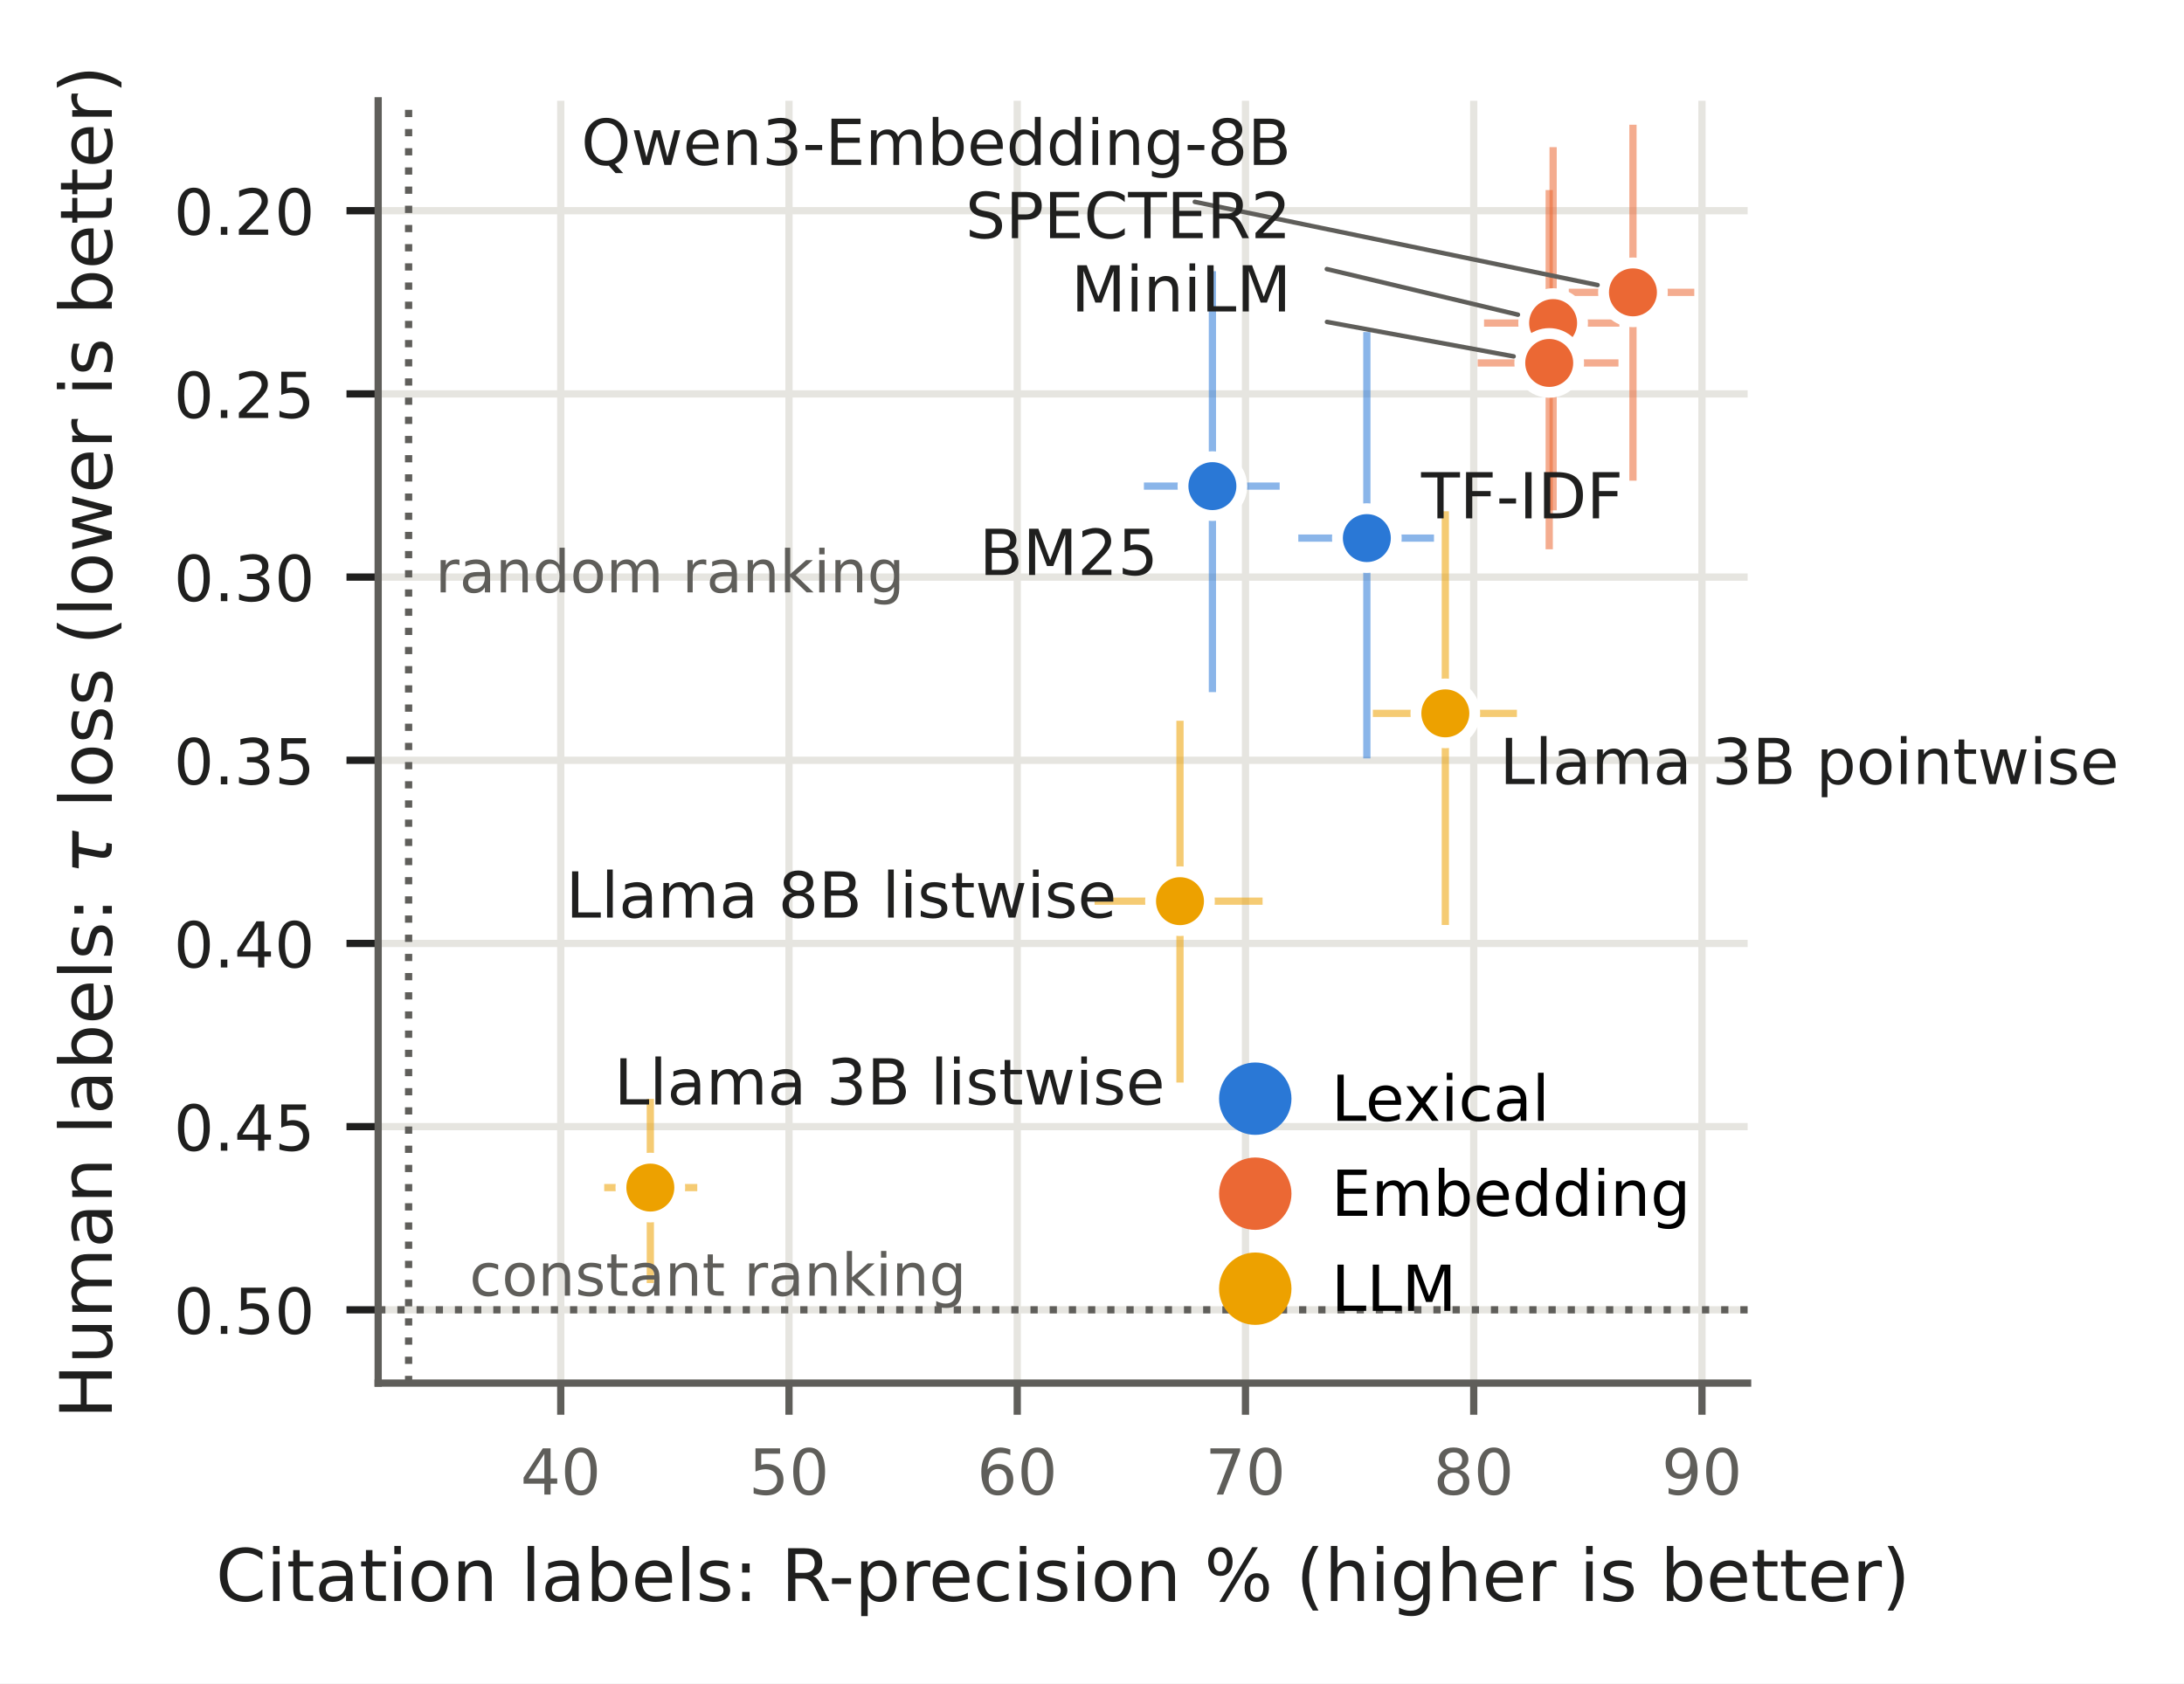
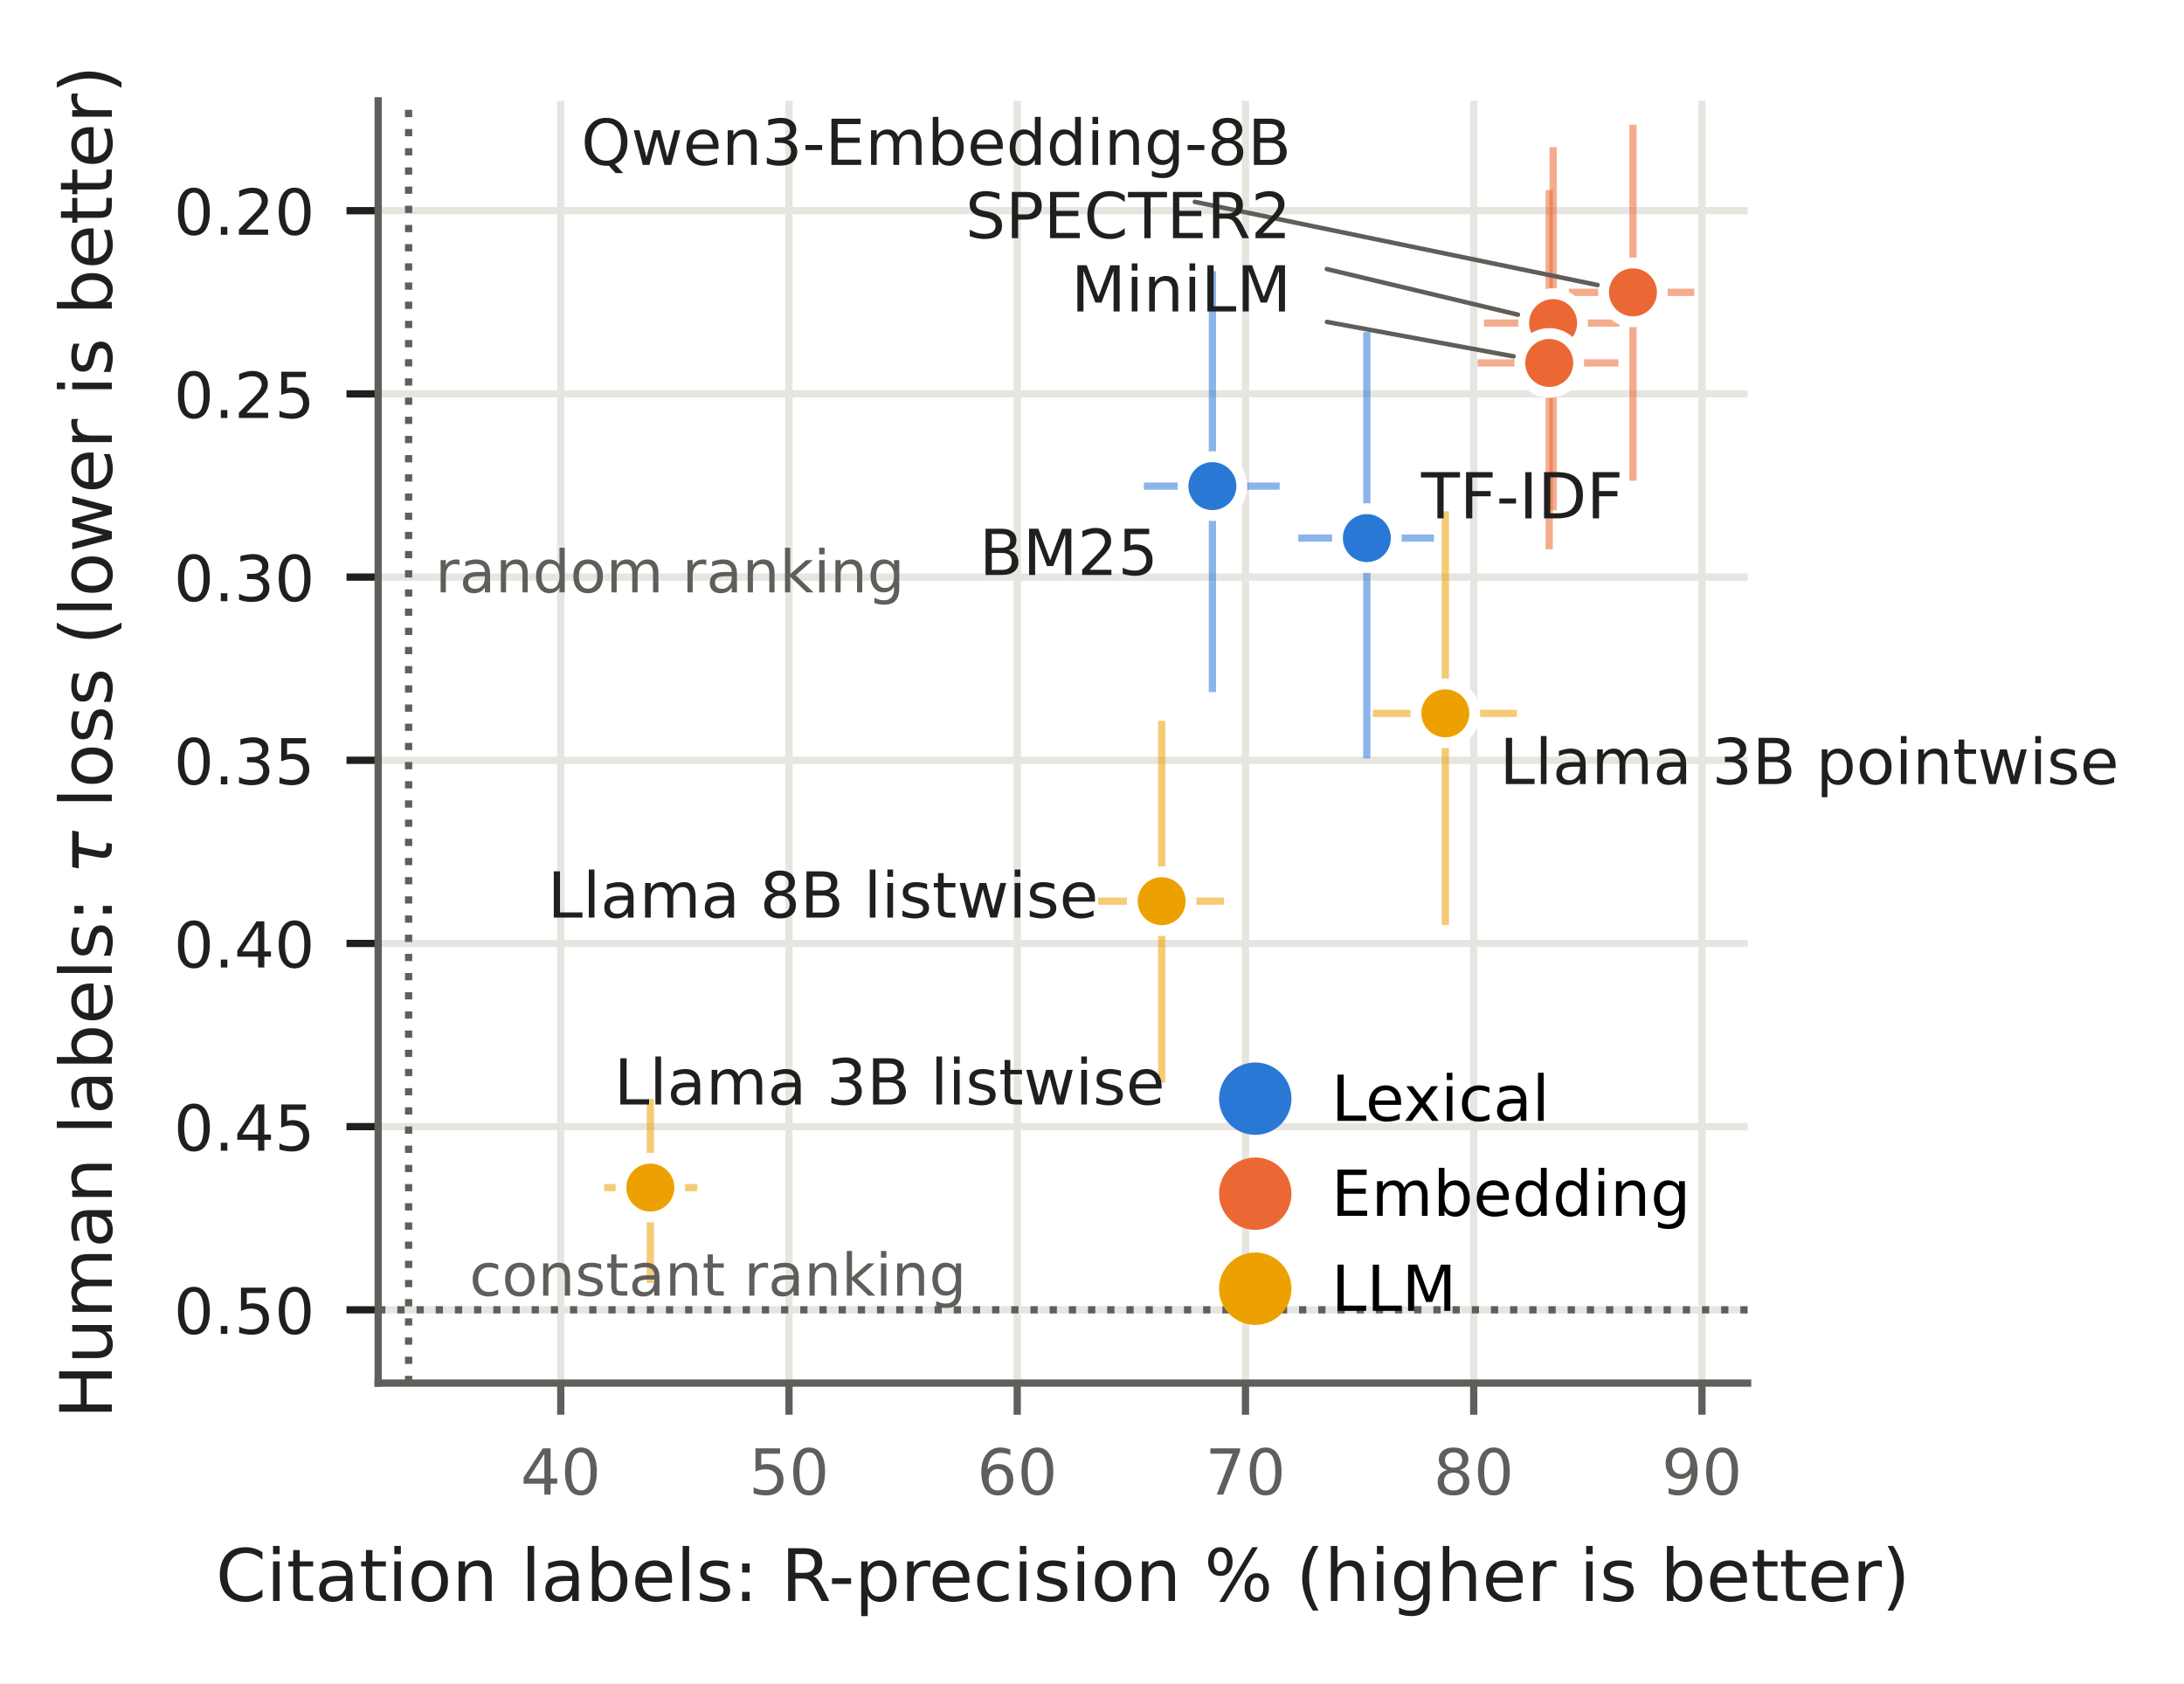
<svg xmlns="http://www.w3.org/2000/svg" xmlns:xlink="http://www.w3.org/1999/xlink" width="241.333pt" height="186.06pt" viewBox="0 0 241.333 186.06" version="1.1">
  <defs>
    <style type="text/css">*{stroke-linejoin: round; stroke-linecap: butt}</style>
  </defs>
  <g id="figure_1">
    <g id="patch_1">
      <path d="M 0 186.06  L 241.333 186.06  L 241.333 0  L 0 0  z " style="fill: #ffffff" />
    </g>
    <g id="axes_1">
      <g id="patch_2">
        <path d="M 41.788 152.859  L 193.112 152.859  L 193.112 11.141  L 41.788 11.141  z " style="fill: #ffffff" />
      </g>
      <g id="matplotlib.axis_1">
        <g id="xtick_1">
          <g id="line2d_1">
-             <path d="M 61.964 152.859  L 61.964 11.141  " clip-path="url(#pbf95b6dd4d)" style="fill: none; stroke: #e6e5e0; stroke-width: 0.8; stroke-linecap: square" />
+             <path d="M 61.964 152.859  L 61.964 11.141  " clip-path="url(#p726492eef4)" style="fill: none; stroke: #e6e5e0; stroke-width: 0.8; stroke-linecap: square" />
          </g>
          <g id="line2d_2">
            <defs>
-               <path id="mba8a528d26" d="M 0 0  L 0 3.5  " style="stroke: #5f5e5a; stroke-width: 0.8" />
+               <path id="mb7e6fb4804" d="M 0 0  L 0 3.5  " style="stroke: #5f5e5a; stroke-width: 0.8" />
            </defs>
            <g>
-               <use xlink:href="#mba8a528d26" x="61.964" y="152.859" style="fill: #5f5e5a; stroke: #5f5e5a; stroke-width: 0.8" />
+               <use xlink:href="#mb7e6fb4804" x="61.964" y="152.859" style="fill: #5f5e5a; stroke: #5f5e5a; stroke-width: 0.8" />
            </g>
          </g>
          <g id="text_1">
            <text style="font-size: 7px; font-family: 'DejaVu Sans', 'Bitstream Vera Sans', 'Computer Modern Sans Serif', 'Lucida Grande', 'Verdana', 'Geneva', 'Lucid', 'Arial', 'Helvetica', 'Avant Garde', sans-serif; text-anchor: middle; fill: #5f5e5a" x="61.964" y="165.177" transform="rotate(-0 61.96442 165.1774)">40</text>
          </g>
        </g>
        <g id="xtick_2">
          <g id="line2d_3">
-             <path d="M 87.185 152.859  L 87.185 11.141  " clip-path="url(#pbf95b6dd4d)" style="fill: none; stroke: #e6e5e0; stroke-width: 0.8; stroke-linecap: square" />
+             <path d="M 87.185 152.859  L 87.185 11.141  " clip-path="url(#p726492eef4)" style="fill: none; stroke: #e6e5e0; stroke-width: 0.8; stroke-linecap: square" />
          </g>
          <g id="line2d_4">
            <g>
-               <use xlink:href="#mba8a528d26" x="87.185" y="152.859" style="fill: #5f5e5a; stroke: #5f5e5a; stroke-width: 0.8" />
+               <use xlink:href="#mb7e6fb4804" x="87.185" y="152.859" style="fill: #5f5e5a; stroke: #5f5e5a; stroke-width: 0.8" />
            </g>
          </g>
          <g id="text_2">
            <text style="font-size: 7px; font-family: 'DejaVu Sans', 'Bitstream Vera Sans', 'Computer Modern Sans Serif', 'Lucida Grande', 'Verdana', 'Geneva', 'Lucid', 'Arial', 'Helvetica', 'Avant Garde', sans-serif; text-anchor: middle; fill: #5f5e5a" x="87.185" y="165.177" transform="rotate(-0 87.18519 165.1774)">50</text>
          </g>
        </g>
        <g id="xtick_3">
          <g id="line2d_5">
-             <path d="M 112.406 152.859  L 112.406 11.141  " clip-path="url(#pbf95b6dd4d)" style="fill: none; stroke: #e6e5e0; stroke-width: 0.8; stroke-linecap: square" />
+             <path d="M 112.406 152.859  L 112.406 11.141  " clip-path="url(#p726492eef4)" style="fill: none; stroke: #e6e5e0; stroke-width: 0.8; stroke-linecap: square" />
          </g>
          <g id="line2d_6">
            <g>
-               <use xlink:href="#mba8a528d26" x="112.406" y="152.859" style="fill: #5f5e5a; stroke: #5f5e5a; stroke-width: 0.8" />
+               <use xlink:href="#mb7e6fb4804" x="112.406" y="152.859" style="fill: #5f5e5a; stroke: #5f5e5a; stroke-width: 0.8" />
            </g>
          </g>
          <g id="text_3">
            <text style="font-size: 7px; font-family: 'DejaVu Sans', 'Bitstream Vera Sans', 'Computer Modern Sans Serif', 'Lucida Grande', 'Verdana', 'Geneva', 'Lucid', 'Arial', 'Helvetica', 'Avant Garde', sans-serif; text-anchor: middle; fill: #5f5e5a" x="112.406" y="165.177" transform="rotate(-0 112.4059 165.1774)">60</text>
          </g>
        </g>
        <g id="xtick_4">
          <g id="line2d_7">
-             <path d="M 137.627 152.859  L 137.627 11.141  " clip-path="url(#pbf95b6dd4d)" style="fill: none; stroke: #e6e5e0; stroke-width: 0.8; stroke-linecap: square" />
+             <path d="M 137.627 152.859  L 137.627 11.141  " clip-path="url(#p726492eef4)" style="fill: none; stroke: #e6e5e0; stroke-width: 0.8; stroke-linecap: square" />
          </g>
          <g id="line2d_8">
            <g>
-               <use xlink:href="#mba8a528d26" x="137.627" y="152.859" style="fill: #5f5e5a; stroke: #5f5e5a; stroke-width: 0.8" />
+               <use xlink:href="#mb7e6fb4804" x="137.627" y="152.859" style="fill: #5f5e5a; stroke: #5f5e5a; stroke-width: 0.8" />
            </g>
          </g>
          <g id="text_4">
            <text style="font-size: 7px; font-family: 'DejaVu Sans', 'Bitstream Vera Sans', 'Computer Modern Sans Serif', 'Lucida Grande', 'Verdana', 'Geneva', 'Lucid', 'Arial', 'Helvetica', 'Avant Garde', sans-serif; text-anchor: middle; fill: #5f5e5a" x="137.627" y="165.177" transform="rotate(-0 137.6267 165.1774)">70</text>
          </g>
        </g>
        <g id="xtick_5">
          <g id="line2d_9">
-             <path d="M 162.847 152.859  L 162.847 11.141  " clip-path="url(#pbf95b6dd4d)" style="fill: none; stroke: #e6e5e0; stroke-width: 0.8; stroke-linecap: square" />
+             <path d="M 162.847 152.859  L 162.847 11.141  " clip-path="url(#p726492eef4)" style="fill: none; stroke: #e6e5e0; stroke-width: 0.8; stroke-linecap: square" />
          </g>
          <g id="line2d_10">
            <g>
-               <use xlink:href="#mba8a528d26" x="162.847" y="152.859" style="fill: #5f5e5a; stroke: #5f5e5a; stroke-width: 0.8" />
+               <use xlink:href="#mb7e6fb4804" x="162.847" y="152.859" style="fill: #5f5e5a; stroke: #5f5e5a; stroke-width: 0.8" />
            </g>
          </g>
          <g id="text_5">
            <text style="font-size: 7px; font-family: 'DejaVu Sans', 'Bitstream Vera Sans', 'Computer Modern Sans Serif', 'Lucida Grande', 'Verdana', 'Geneva', 'Lucid', 'Arial', 'Helvetica', 'Avant Garde', sans-serif; text-anchor: middle; fill: #5f5e5a" x="162.847" y="165.177" transform="rotate(-0 162.8475 165.1774)">80</text>
          </g>
        </g>
        <g id="xtick_6">
          <g id="line2d_11">
-             <path d="M 188.068 152.859  L 188.068 11.141  " clip-path="url(#pbf95b6dd4d)" style="fill: none; stroke: #e6e5e0; stroke-width: 0.8; stroke-linecap: square" />
+             <path d="M 188.068 152.859  L 188.068 11.141  " clip-path="url(#p726492eef4)" style="fill: none; stroke: #e6e5e0; stroke-width: 0.8; stroke-linecap: square" />
          </g>
          <g id="line2d_12">
            <g>
-               <use xlink:href="#mba8a528d26" x="188.068" y="152.859" style="fill: #5f5e5a; stroke: #5f5e5a; stroke-width: 0.8" />
+               <use xlink:href="#mb7e6fb4804" x="188.068" y="152.859" style="fill: #5f5e5a; stroke: #5f5e5a; stroke-width: 0.8" />
            </g>
          </g>
          <g id="text_6">
            <text style="font-size: 7px; font-family: 'DejaVu Sans', 'Bitstream Vera Sans', 'Computer Modern Sans Serif', 'Lucida Grande', 'Verdana', 'Geneva', 'Lucid', 'Arial', 'Helvetica', 'Avant Garde', sans-serif; text-anchor: middle; fill: #5f5e5a" x="188.068" y="165.177" transform="rotate(-0 188.0682 165.1774)">90</text>
          </g>
        </g>
        <g id="text_7">
          <text style="font-size: 8px; font-family: 'DejaVu Sans', 'Bitstream Vera Sans', 'Computer Modern Sans Serif', 'Lucida Grande', 'Verdana', 'Geneva', 'Lucid', 'Arial', 'Helvetica', 'Avant Garde', sans-serif; text-anchor: middle; fill: #1f1f1e" x="117.45" y="176.938" transform="rotate(-0 117.4501 176.9378)">Citation labels: R-precision % (higher is better)</text>
        </g>
      </g>
      <g id="matplotlib.axis_2">
        <g id="ytick_1">
          <g id="line2d_13">
-             <path d="M 41.788 23.288  L 193.112 23.288  " clip-path="url(#pbf95b6dd4d)" style="fill: none; stroke: #e6e5e0; stroke-width: 0.8; stroke-linecap: square" />
+             <path d="M 41.788 23.288  L 193.112 23.288  " clip-path="url(#p726492eef4)" style="fill: none; stroke: #e6e5e0; stroke-width: 0.8; stroke-linecap: square" />
          </g>
          <g id="line2d_14">
            <defs>
-               <path id="mffce52aa50" d="M 0 0  L -3.5 0  " style="stroke: #1f1f1e; stroke-width: 0.8" />
+               <path id="md995b4b63f" d="M 0 0  L -3.5 0  " style="stroke: #1f1f1e; stroke-width: 0.8" />
            </defs>
            <g>
-               <use xlink:href="#mffce52aa50" x="41.788" y="23.288" style="fill: #1f1f1e; stroke: #1f1f1e; stroke-width: 0.8" />
+               <use xlink:href="#md995b4b63f" x="41.788" y="23.288" style="fill: #1f1f1e; stroke: #1f1f1e; stroke-width: 0.8" />
            </g>
          </g>
          <g id="text_8">
            <text style="font-size: 7px; font-family: 'DejaVu Sans', 'Bitstream Vera Sans', 'Computer Modern Sans Serif', 'Lucida Grande', 'Verdana', 'Geneva', 'Lucid', 'Arial', 'Helvetica', 'Avant Garde', sans-serif; text-anchor: end; fill: #1f1f1e" x="34.788" y="25.947" transform="rotate(-0 34.78781 25.94739)">0.20</text>
          </g>
        </g>
        <g id="ytick_2">
          <g id="line2d_15">
-             <path d="M 41.788 43.534  L 193.112 43.534  " clip-path="url(#pbf95b6dd4d)" style="fill: none; stroke: #e6e5e0; stroke-width: 0.8; stroke-linecap: square" />
+             <path d="M 41.788 43.534  L 193.112 43.534  " clip-path="url(#p726492eef4)" style="fill: none; stroke: #e6e5e0; stroke-width: 0.8; stroke-linecap: square" />
          </g>
          <g id="line2d_16">
            <g>
-               <use xlink:href="#mffce52aa50" x="41.788" y="43.534" style="fill: #1f1f1e; stroke: #1f1f1e; stroke-width: 0.8" />
+               <use xlink:href="#md995b4b63f" x="41.788" y="43.534" style="fill: #1f1f1e; stroke: #1f1f1e; stroke-width: 0.8" />
            </g>
          </g>
          <g id="text_9">
            <text style="font-size: 7px; font-family: 'DejaVu Sans', 'Bitstream Vera Sans', 'Computer Modern Sans Serif', 'Lucida Grande', 'Verdana', 'Geneva', 'Lucid', 'Arial', 'Helvetica', 'Avant Garde', sans-serif; text-anchor: end; fill: #1f1f1e" x="34.788" y="46.193" transform="rotate(-0 34.78781 46.19283)">0.25</text>
          </g>
        </g>
        <g id="ytick_3">
          <g id="line2d_17">
-             <path d="M 41.788 63.779  L 193.112 63.779  " clip-path="url(#pbf95b6dd4d)" style="fill: none; stroke: #e6e5e0; stroke-width: 0.8; stroke-linecap: square" />
+             <path d="M 41.788 63.779  L 193.112 63.779  " clip-path="url(#p726492eef4)" style="fill: none; stroke: #e6e5e0; stroke-width: 0.8; stroke-linecap: square" />
          </g>
          <g id="line2d_18">
            <g>
-               <use xlink:href="#mffce52aa50" x="41.788" y="63.779" style="fill: #1f1f1e; stroke: #1f1f1e; stroke-width: 0.8" />
+               <use xlink:href="#md995b4b63f" x="41.788" y="63.779" style="fill: #1f1f1e; stroke: #1f1f1e; stroke-width: 0.8" />
            </g>
          </g>
          <g id="text_10">
            <text style="font-size: 7px; font-family: 'DejaVu Sans', 'Bitstream Vera Sans', 'Computer Modern Sans Serif', 'Lucida Grande', 'Verdana', 'Geneva', 'Lucid', 'Arial', 'Helvetica', 'Avant Garde', sans-serif; text-anchor: end; fill: #1f1f1e" x="34.788" y="66.438" transform="rotate(-0 34.78781 66.43828)">0.30</text>
          </g>
        </g>
        <g id="ytick_4">
          <g id="line2d_19">
-             <path d="M 41.788 84.025  L 193.112 84.025  " clip-path="url(#pbf95b6dd4d)" style="fill: none; stroke: #e6e5e0; stroke-width: 0.8; stroke-linecap: square" />
+             <path d="M 41.788 84.025  L 193.112 84.025  " clip-path="url(#p726492eef4)" style="fill: none; stroke: #e6e5e0; stroke-width: 0.8; stroke-linecap: square" />
          </g>
          <g id="line2d_20">
            <g>
-               <use xlink:href="#mffce52aa50" x="41.788" y="84.025" style="fill: #1f1f1e; stroke: #1f1f1e; stroke-width: 0.8" />
+               <use xlink:href="#md995b4b63f" x="41.788" y="84.025" style="fill: #1f1f1e; stroke: #1f1f1e; stroke-width: 0.8" />
            </g>
          </g>
          <g id="text_11">
            <text style="font-size: 7px; font-family: 'DejaVu Sans', 'Bitstream Vera Sans', 'Computer Modern Sans Serif', 'Lucida Grande', 'Verdana', 'Geneva', 'Lucid', 'Arial', 'Helvetica', 'Avant Garde', sans-serif; text-anchor: end; fill: #1f1f1e" x="34.788" y="86.684" transform="rotate(-0 34.78781 86.68372)">0.35</text>
          </g>
        </g>
        <g id="ytick_5">
          <g id="line2d_21">
-             <path d="M 41.788 104.27  L 193.112 104.27  " clip-path="url(#pbf95b6dd4d)" style="fill: none; stroke: #e6e5e0; stroke-width: 0.8; stroke-linecap: square" />
+             <path d="M 41.788 104.27  L 193.112 104.27  " clip-path="url(#p726492eef4)" style="fill: none; stroke: #e6e5e0; stroke-width: 0.8; stroke-linecap: square" />
          </g>
          <g id="line2d_22">
            <g>
-               <use xlink:href="#mffce52aa50" x="41.788" y="104.27" style="fill: #1f1f1e; stroke: #1f1f1e; stroke-width: 0.8" />
+               <use xlink:href="#md995b4b63f" x="41.788" y="104.27" style="fill: #1f1f1e; stroke: #1f1f1e; stroke-width: 0.8" />
            </g>
          </g>
          <g id="text_12">
            <text style="font-size: 7px; font-family: 'DejaVu Sans', 'Bitstream Vera Sans', 'Computer Modern Sans Serif', 'Lucida Grande', 'Verdana', 'Geneva', 'Lucid', 'Arial', 'Helvetica', 'Avant Garde', sans-serif; text-anchor: end; fill: #1f1f1e" x="34.788" y="106.929" transform="rotate(-0 34.78781 106.9292)">0.40</text>
          </g>
        </g>
        <g id="ytick_6">
          <g id="line2d_23">
-             <path d="M 41.788 124.515  L 193.112 124.515  " clip-path="url(#pbf95b6dd4d)" style="fill: none; stroke: #e6e5e0; stroke-width: 0.8; stroke-linecap: square" />
+             <path d="M 41.788 124.515  L 193.112 124.515  " clip-path="url(#p726492eef4)" style="fill: none; stroke: #e6e5e0; stroke-width: 0.8; stroke-linecap: square" />
          </g>
          <g id="line2d_24">
            <g>
-               <use xlink:href="#mffce52aa50" x="41.788" y="124.515" style="fill: #1f1f1e; stroke: #1f1f1e; stroke-width: 0.8" />
+               <use xlink:href="#md995b4b63f" x="41.788" y="124.515" style="fill: #1f1f1e; stroke: #1f1f1e; stroke-width: 0.8" />
            </g>
          </g>
          <g id="text_13">
            <text style="font-size: 7px; font-family: 'DejaVu Sans', 'Bitstream Vera Sans', 'Computer Modern Sans Serif', 'Lucida Grande', 'Verdana', 'Geneva', 'Lucid', 'Arial', 'Helvetica', 'Avant Garde', sans-serif; text-anchor: end; fill: #1f1f1e" x="34.788" y="127.175" transform="rotate(-0 34.78781 127.1746)">0.45</text>
          </g>
        </g>
        <g id="ytick_7">
          <g id="line2d_25">
-             <path d="M 41.788 144.761  L 193.112 144.761  " clip-path="url(#pbf95b6dd4d)" style="fill: none; stroke: #e6e5e0; stroke-width: 0.8; stroke-linecap: square" />
+             <path d="M 41.788 144.761  L 193.112 144.761  " clip-path="url(#p726492eef4)" style="fill: none; stroke: #e6e5e0; stroke-width: 0.8; stroke-linecap: square" />
          </g>
          <g id="line2d_26">
            <g>
-               <use xlink:href="#mffce52aa50" x="41.788" y="144.761" style="fill: #1f1f1e; stroke: #1f1f1e; stroke-width: 0.8" />
+               <use xlink:href="#md995b4b63f" x="41.788" y="144.761" style="fill: #1f1f1e; stroke: #1f1f1e; stroke-width: 0.8" />
            </g>
          </g>
          <g id="text_14">
            <text style="font-size: 7px; font-family: 'DejaVu Sans', 'Bitstream Vera Sans', 'Computer Modern Sans Serif', 'Lucida Grande', 'Verdana', 'Geneva', 'Lucid', 'Arial', 'Helvetica', 'Avant Garde', sans-serif; text-anchor: end; fill: #1f1f1e" x="34.788" y="147.42" transform="rotate(-0 34.78781 147.4201)">0.50</text>
          </g>
        </g>
        <g id="text_15">
          <g style="fill: #1f1f1e" transform="translate(13.28 156.8) rotate(-90)">
            <text>
              <tspan x="0" y="-0.922" style="font-size: 8px; font-family: 'DejaVu Sans'; fill: #1f1f1e">H</tspan>
              <tspan x="6.016" y="-0.922" style="font-size: 8px; font-family: 'DejaVu Sans'; fill: #1f1f1e">u</tspan>
              <tspan x="11.086" y="-0.922" style="font-size: 8px; font-family: 'DejaVu Sans'; fill: #1f1f1e">m</tspan>
              <tspan x="18.879" y="-0.922" style="font-size: 8px; font-family: 'DejaVu Sans'; fill: #1f1f1e">a</tspan>
              <tspan x="23.781" y="-0.922" style="font-size: 8px; font-family: 'DejaVu Sans'; fill: #1f1f1e">n</tspan>
              <tspan x="28.852" y="-0.922" style="font-size: 8px; font-family: 'DejaVu Sans'; fill: #1f1f1e"> </tspan>
              <tspan x="31.395" y="-0.922" style="font-size: 8px; font-family: 'DejaVu Sans'; fill: #1f1f1e">l</tspan>
              <tspan x="33.617" y="-0.922" style="font-size: 8px; font-family: 'DejaVu Sans'; fill: #1f1f1e">a</tspan>
              <tspan x="38.52" y="-0.922" style="font-size: 8px; font-family: 'DejaVu Sans'; fill: #1f1f1e">b</tspan>
              <tspan x="43.598" y="-0.922" style="font-size: 8px; font-family: 'DejaVu Sans'; fill: #1f1f1e">e</tspan>
              <tspan x="48.52" y="-0.922" style="font-size: 8px; font-family: 'DejaVu Sans'; fill: #1f1f1e">l</tspan>
              <tspan x="50.742" y="-0.922" style="font-size: 8px; font-family: 'DejaVu Sans'; fill: #1f1f1e">s</tspan>
              <tspan x="54.91" y="-0.922" style="font-size: 8px; font-family: 'DejaVu Sans'; fill: #1f1f1e">:</tspan>
              <tspan x="57.605" y="-0.922" style="font-size: 8px; font-family: 'DejaVu Sans'; fill: #1f1f1e"> </tspan>
              <tspan x="64.965" y="-0.922" style="font-size: 8px; font-family: 'DejaVu Sans'; fill: #1f1f1e"> </tspan>
              <tspan x="67.508" y="-0.922" style="font-size: 8px; font-family: 'DejaVu Sans'; fill: #1f1f1e">l</tspan>
              <tspan x="69.73" y="-0.922" style="font-size: 8px; font-family: 'DejaVu Sans'; fill: #1f1f1e">o</tspan>
              <tspan x="74.625" y="-0.922" style="font-size: 8px; font-family: 'DejaVu Sans'; fill: #1f1f1e">s</tspan>
              <tspan x="78.793" y="-0.922" style="font-size: 8px; font-family: 'DejaVu Sans'; fill: #1f1f1e">s</tspan>
              <tspan x="82.961" y="-0.922" style="font-size: 8px; font-family: 'DejaVu Sans'; fill: #1f1f1e"> </tspan>
              <tspan x="85.504" y="-0.922" style="font-size: 8px; font-family: 'DejaVu Sans'; fill: #1f1f1e">(</tspan>
              <tspan x="88.625" y="-0.922" style="font-size: 8px; font-family: 'DejaVu Sans'; fill: #1f1f1e">l</tspan>
              <tspan x="90.848" y="-0.922" style="font-size: 8px; font-family: 'DejaVu Sans'; fill: #1f1f1e">o</tspan>
              <tspan x="95.742" y="-0.922" style="font-size: 8px; font-family: 'DejaVu Sans'; fill: #1f1f1e">w</tspan>
              <tspan x="102.285" y="-0.922" style="font-size: 8px; font-family: 'DejaVu Sans'; fill: #1f1f1e">e</tspan>
              <tspan x="107.207" y="-0.922" style="font-size: 8px; font-family: 'DejaVu Sans'; fill: #1f1f1e">r</tspan>
              <tspan x="110.496" y="-0.922" style="font-size: 8px; font-family: 'DejaVu Sans'; fill: #1f1f1e"> </tspan>
              <tspan x="113.039" y="-0.922" style="font-size: 8px; font-family: 'DejaVu Sans'; fill: #1f1f1e">i</tspan>
              <tspan x="115.262" y="-0.922" style="font-size: 8px; font-family: 'DejaVu Sans'; fill: #1f1f1e">s</tspan>
              <tspan x="119.43" y="-0.922" style="font-size: 8px; font-family: 'DejaVu Sans'; fill: #1f1f1e"> </tspan>
              <tspan x="121.973" y="-0.922" style="font-size: 8px; font-family: 'DejaVu Sans'; fill: #1f1f1e">b</tspan>
              <tspan x="127.051" y="-0.922" style="font-size: 8px; font-family: 'DejaVu Sans'; fill: #1f1f1e">e</tspan>
              <tspan x="131.973" y="-0.922" style="font-size: 8px; font-family: 'DejaVu Sans'; fill: #1f1f1e">t</tspan>
              <tspan x="135.109" y="-0.922" style="font-size: 8px; font-family: 'DejaVu Sans'; fill: #1f1f1e">t</tspan>
              <tspan x="138.246" y="-0.922" style="font-size: 8px; font-family: 'DejaVu Sans'; fill: #1f1f1e">e</tspan>
              <tspan x="143.168" y="-0.922" style="font-size: 8px; font-family: 'DejaVu Sans'; fill: #1f1f1e">r</tspan>
              <tspan x="146.457" y="-0.922" style="font-size: 8px; font-family: 'DejaVu Sans'; fill: #1f1f1e">)</tspan>
              <tspan x="60.148" y="-0.922" style="font-style: oblique; font-size: 8px; font-family: 'DejaVu Sans'; fill: #1f1f1e">τ</tspan>
            </text>
          </g>
        </g>
      </g>
      <g id="LineCollection_1">
-         <path d="M 173.35 32.31  L 187.219 32.31  " clip-path="url(#pbf95b6dd4d)" style="fill: none; stroke: #eb6834; stroke-opacity: 0.55; stroke-width: 0.8" />
+         <path d="M 173.35 32.31  L 187.219 32.31  " clip-path="url(#p726492eef4)" style="fill: none; stroke: #eb6834; stroke-opacity: 0.55; stroke-width: 0.8" />
      </g>
      <g id="LineCollection_2">
-         <path d="M 180.442 13.786  L 180.442 53.127  " clip-path="url(#pbf95b6dd4d)" style="fill: none; stroke: #eb6834; stroke-opacity: 0.55; stroke-width: 0.8" />
+         <path d="M 180.442 13.786  L 180.442 53.127  " clip-path="url(#p726492eef4)" style="fill: none; stroke: #eb6834; stroke-opacity: 0.55; stroke-width: 0.8" />
      </g>
      <g id="LineCollection_3">
-         <path d="M 163.988 35.706  L 178.943 35.706  " clip-path="url(#pbf95b6dd4d)" style="fill: none; stroke: #eb6834; stroke-opacity: 0.55; stroke-width: 0.8" />
+         <path d="M 163.988 35.706  L 178.943 35.706  " clip-path="url(#p726492eef4)" style="fill: none; stroke: #eb6834; stroke-opacity: 0.55; stroke-width: 0.8" />
      </g>
      <g id="LineCollection_4">
-         <path d="M 171.62 16.263  L 171.62 56.403  " clip-path="url(#pbf95b6dd4d)" style="fill: none; stroke: #eb6834; stroke-opacity: 0.55; stroke-width: 0.8" />
+         <path d="M 171.62 16.263  L 171.62 56.403  " clip-path="url(#p726492eef4)" style="fill: none; stroke: #eb6834; stroke-opacity: 0.55; stroke-width: 0.8" />
      </g>
      <g id="LineCollection_5">
-         <path d="M 163.285 40.113  L 178.842 40.113  " clip-path="url(#pbf95b6dd4d)" style="fill: none; stroke: #eb6834; stroke-opacity: 0.55; stroke-width: 0.8" />
+         <path d="M 163.285 40.113  L 178.842 40.113  " clip-path="url(#p726492eef4)" style="fill: none; stroke: #eb6834; stroke-opacity: 0.55; stroke-width: 0.8" />
      </g>
      <g id="LineCollection_6">
-         <path d="M 171.19 21.007  L 171.19 60.709  " clip-path="url(#pbf95b6dd4d)" style="fill: none; stroke: #eb6834; stroke-opacity: 0.55; stroke-width: 0.8" />
+         <path d="M 171.19 21.007  L 171.19 60.709  " clip-path="url(#p726492eef4)" style="fill: none; stroke: #eb6834; stroke-opacity: 0.55; stroke-width: 0.8" />
      </g>
      <g id="LineCollection_7">
-         <path d="M 143.462 59.471  L 158.456 59.471  " clip-path="url(#pbf95b6dd4d)" style="fill: none; stroke: #2a78d6; stroke-opacity: 0.55; stroke-width: 0.8" />
+         <path d="M 143.462 59.471  L 158.456 59.471  " clip-path="url(#p726492eef4)" style="fill: none; stroke: #2a78d6; stroke-opacity: 0.55; stroke-width: 0.8" />
      </g>
      <g id="LineCollection_8">
-         <path d="M 151.037 36.695  L 151.037 83.818  " clip-path="url(#pbf95b6dd4d)" style="fill: none; stroke: #2a78d6; stroke-opacity: 0.55; stroke-width: 0.8" />
+         <path d="M 151.037 36.695  L 151.037 83.818  " clip-path="url(#p726492eef4)" style="fill: none; stroke: #2a78d6; stroke-opacity: 0.55; stroke-width: 0.8" />
      </g>
      <g id="LineCollection_9">
-         <path d="M 126.402 53.726  L 141.403 53.726  " clip-path="url(#pbf95b6dd4d)" style="fill: none; stroke: #2a78d6; stroke-opacity: 0.55; stroke-width: 0.8" />
+         <path d="M 126.402 53.726  L 141.403 53.726  " clip-path="url(#p726492eef4)" style="fill: none; stroke: #2a78d6; stroke-opacity: 0.55; stroke-width: 0.8" />
      </g>
      <g id="LineCollection_10">
-         <path d="M 133.971 29.968  L 133.971 76.49  " clip-path="url(#pbf95b6dd4d)" style="fill: none; stroke: #2a78d6; stroke-opacity: 0.55; stroke-width: 0.8" />
+         <path d="M 133.971 29.968  L 133.971 76.49  " clip-path="url(#p726492eef4)" style="fill: none; stroke: #2a78d6; stroke-opacity: 0.55; stroke-width: 0.8" />
      </g>
      <g id="LineCollection_11">
-         <path d="M 151.699 78.84  L 167.621 78.84  " clip-path="url(#pbf95b6dd4d)" style="fill: none; stroke: #eda100; stroke-opacity: 0.55; stroke-width: 0.8" />
+         <path d="M 151.699 78.84  L 167.621 78.84  " clip-path="url(#p726492eef4)" style="fill: none; stroke: #eda100; stroke-opacity: 0.55; stroke-width: 0.8" />
      </g>
      <g id="LineCollection_12">
-         <path d="M 159.71 56.501  L 159.71 102.228  " clip-path="url(#pbf95b6dd4d)" style="fill: none; stroke: #eda100; stroke-opacity: 0.55; stroke-width: 0.8" />
+         <path d="M 159.71 56.501  L 159.71 102.228  " clip-path="url(#p726492eef4)" style="fill: none; stroke: #eda100; stroke-opacity: 0.55; stroke-width: 0.8" />
      </g>
      <g id="LineCollection_13">
-         <path d="M 66.765 131.252  L 77.048 131.252  " clip-path="url(#pbf95b6dd4d)" style="fill: none; stroke: #eda100; stroke-opacity: 0.55; stroke-width: 0.8" />
+         <path d="M 66.765 131.252  L 77.048 131.252  " clip-path="url(#p726492eef4)" style="fill: none; stroke: #eda100; stroke-opacity: 0.55; stroke-width: 0.8" />
      </g>
      <g id="LineCollection_14">
-         <path d="M 71.863 121.443  L 71.863 141.799  " clip-path="url(#pbf95b6dd4d)" style="fill: none; stroke: #eda100; stroke-opacity: 0.55; stroke-width: 0.8" />
+         <path d="M 71.863 121.443  L 71.863 141.799  " clip-path="url(#p726492eef4)" style="fill: none; stroke: #eda100; stroke-opacity: 0.55; stroke-width: 0.8" />
      </g>
      <g id="LineCollection_15">
-         <path d="M 120.951 99.598  L 139.516 99.598  " clip-path="url(#pbf95b6dd4d)" style="fill: none; stroke: #eda100; stroke-opacity: 0.55; stroke-width: 0.8" />
+         <path d="M 121.344 99.598  L 135.243 99.598  " clip-path="url(#p726492eef4)" style="fill: none; stroke: #eda100; stroke-opacity: 0.55; stroke-width: 0.8" />
      </g>
      <g id="LineCollection_16">
-         <path d="M 130.389 79.657  L 130.389 119.646  " clip-path="url(#pbf95b6dd4d)" style="fill: none; stroke: #eda100; stroke-opacity: 0.55; stroke-width: 0.8" />
+         <path d="M 128.366 79.657  L 128.366 119.646  " clip-path="url(#p726492eef4)" style="fill: none; stroke: #eda100; stroke-opacity: 0.55; stroke-width: 0.8" />
      </g>
      <g id="line2d_27">
-         <path d="M 41.788 144.761  L 193.112 144.761  " clip-path="url(#pbf95b6dd4d)" style="fill: none; stroke-dasharray: 0.8,1.32; stroke-dashoffset: 0; stroke: #5f5e5a; stroke-width: 0.8" />
+         <path d="M 41.788 144.761  L 193.112 144.761  " clip-path="url(#p726492eef4)" style="fill: none; stroke-dasharray: 0.8,1.32; stroke-dashoffset: 0; stroke: #5f5e5a; stroke-width: 0.8" />
      </g>
      <g id="line2d_28">
-         <path d="M 45.151 152.859  L 45.151 11.141  " clip-path="url(#pbf95b6dd4d)" style="fill: none; stroke-dasharray: 0.8,1.32; stroke-dashoffset: 0; stroke: #5f5e5a; stroke-width: 0.8" />
+         <path d="M 45.151 152.859  L 45.151 11.141  " clip-path="url(#p726492eef4)" style="fill: none; stroke-dasharray: 0.8,1.32; stroke-dashoffset: 0; stroke: #5f5e5a; stroke-width: 0.8" />
      </g>
      <g id="patch_3">
        <path d="M 41.788 152.859  L 41.788 11.141  " style="fill: none; stroke: #5f5e5a; stroke-width: 0.8; stroke-linejoin: miter; stroke-linecap: square" />
      </g>
      <g id="patch_4">
        <path d="M 41.788 152.859  L 193.112 152.859  " style="fill: none; stroke: #5f5e5a; stroke-width: 0.8; stroke-linejoin: miter; stroke-linecap: square" />
      </g>
      <g id="line2d_29">
        <defs>
-           <path id="m47556bbfa8" d="M 0 3.25  C 0.862 3.25 1.689 2.908 2.298 2.298  C 2.908 1.689 3.25 0.862 3.25 0  C 3.25 -0.862 2.908 -1.689 2.298 -2.298  C 1.689 -2.908 0.862 -3.25 0 -3.25  C -0.862 -3.25 -1.689 -2.908 -2.298 -2.298  C -2.908 -1.689 -3.25 -0.862 -3.25 0  C -3.25 0.862 -2.908 1.689 -2.298 2.298  C -1.689 2.908 -0.862 3.25 0 3.25  z " style="stroke: #ffffff; stroke-width: 1.2" />
+           <path id="m6f8cab7467" d="M 0 3.25  C 0.862 3.25 1.689 2.908 2.298 2.298  C 2.908 1.689 3.25 0.862 3.25 0  C 3.25 -0.862 2.908 -1.689 2.298 -2.298  C 1.689 -2.908 0.862 -3.25 0 -3.25  C -0.862 -3.25 -1.689 -2.908 -2.298 -2.298  C -2.908 -1.689 -3.25 -0.862 -3.25 0  C -3.25 0.862 -2.908 1.689 -2.298 2.298  C -1.689 2.908 -0.862 3.25 0 3.25  z " style="stroke: #ffffff; stroke-width: 1.2" />
        </defs>
-         <g clip-path="url(#pbf95b6dd4d)">
-           <use xlink:href="#m47556bbfa8" x="180.442" y="32.31" style="fill: #eb6834; stroke: #ffffff; stroke-width: 1.2" />
+         <g clip-path="url(#p726492eef4)">
+           <use xlink:href="#m6f8cab7467" x="180.442" y="32.31" style="fill: #eb6834; stroke: #ffffff; stroke-width: 1.2" />
        </g>
      </g>
      <g id="patch_5">
        <path d="M 132.029 22.309  Q 154.278 26.905 176.527 31.502  " style="fill: none; stroke: #5f5e5a; stroke-width: 0.5; stroke-linecap: round" />
      </g>
      <g id="text_16">
        <text style="font-size: 7px; font-family: 'DejaVu Sans', 'Bitstream Vera Sans', 'Computer Modern Sans Serif', 'Lucida Grande', 'Verdana', 'Geneva', 'Lucid', 'Arial', 'Helvetica', 'Avant Garde', sans-serif; text-anchor: end; fill: #1f1f1e" x="142.671" y="18.223" transform="rotate(-0 142.6709 18.22339)">Qwen3-Embedding-8B</text>
      </g>
      <g id="line2d_30">
-         <g clip-path="url(#pbf95b6dd4d)">
-           <use xlink:href="#m47556bbfa8" x="171.62" y="35.706" style="fill: #eb6834; stroke: #ffffff; stroke-width: 1.2" />
+         <g clip-path="url(#p726492eef4)">
+           <use xlink:href="#m6f8cab7467" x="171.62" y="35.706" style="fill: #eb6834; stroke: #ffffff; stroke-width: 1.2" />
        </g>
      </g>
      <g id="patch_6">
        <path d="M 146.616 29.739  Q 157.172 32.258 167.728 34.777  " style="fill: none; stroke: #5f5e5a; stroke-width: 0.5; stroke-linecap: round" />
      </g>
      <g id="text_17">
        <text style="font-size: 7px; font-family: 'DejaVu Sans', 'Bitstream Vera Sans', 'Computer Modern Sans Serif', 'Lucida Grande', 'Verdana', 'Geneva', 'Lucid', 'Arial', 'Helvetica', 'Avant Garde', sans-serif; text-anchor: end; fill: #1f1f1e" x="142.671" y="26.321" transform="rotate(-0 142.6709 26.32129)">SPECTER2</text>
      </g>
      <g id="line2d_31">
-         <g clip-path="url(#pbf95b6dd4d)">
-           <use xlink:href="#m47556bbfa8" x="171.19" y="40.113" style="fill: #eb6834; stroke: #ffffff; stroke-width: 1.2" />
+         <g clip-path="url(#p726492eef4)">
+           <use xlink:href="#m6f8cab7467" x="171.19" y="40.113" style="fill: #eb6834; stroke: #ffffff; stroke-width: 1.2" />
        </g>
      </g>
      <g id="patch_7">
        <path d="M 146.635 35.578  Q 156.945 37.482 167.254 39.386  " style="fill: none; stroke: #5f5e5a; stroke-width: 0.5; stroke-linecap: round" />
      </g>
      <g id="text_18">
        <text style="font-size: 7px; font-family: 'DejaVu Sans', 'Bitstream Vera Sans', 'Computer Modern Sans Serif', 'Lucida Grande', 'Verdana', 'Geneva', 'Lucid', 'Arial', 'Helvetica', 'Avant Garde', sans-serif; text-anchor: end; fill: #1f1f1e" x="142.671" y="34.42" transform="rotate(-0 142.6709 34.41974)">MiniLM</text>
      </g>
      <g id="line2d_32">
        <defs>
-           <path id="m44eb479c3c" d="M 0 3.25  C 0.862 3.25 1.689 2.908 2.298 2.298  C 2.908 1.689 3.25 0.862 3.25 0  C 3.25 -0.862 2.908 -1.689 2.298 -2.298  C 1.689 -2.908 0.862 -3.25 0 -3.25  C -0.862 -3.25 -1.689 -2.908 -2.298 -2.298  C -2.908 -1.689 -3.25 -0.862 -3.25 0  C -3.25 0.862 -2.908 1.689 -2.298 2.298  C -1.689 2.908 -0.862 3.25 0 3.25  z " style="stroke: #ffffff; stroke-width: 1.2" />
+           <path id="m2a20aa7fe9" d="M 0 3.25  C 0.862 3.25 1.689 2.908 2.298 2.298  C 2.908 1.689 3.25 0.862 3.25 0  C 3.25 -0.862 2.908 -1.689 2.298 -2.298  C 1.689 -2.908 0.862 -3.25 0 -3.25  C -0.862 -3.25 -1.689 -2.908 -2.298 -2.298  C -2.908 -1.689 -3.25 -0.862 -3.25 0  C -3.25 0.862 -2.908 1.689 -2.298 2.298  C -1.689 2.908 -0.862 3.25 0 3.25  z " style="stroke: #ffffff; stroke-width: 1.2" />
        </defs>
-         <g clip-path="url(#pbf95b6dd4d)">
-           <use xlink:href="#m44eb479c3c" x="151.037" y="59.471" style="fill: #2a78d6; stroke: #ffffff; stroke-width: 1.2" />
+         <g clip-path="url(#p726492eef4)">
+           <use xlink:href="#m2a20aa7fe9" x="151.037" y="59.471" style="fill: #2a78d6; stroke: #ffffff; stroke-width: 1.2" />
        </g>
      </g>
      <g id="text_19">
        <text style="font-size: 7px; font-family: 'DejaVu Sans', 'Bitstream Vera Sans', 'Computer Modern Sans Serif', 'Lucida Grande', 'Verdana', 'Geneva', 'Lucid', 'Arial', 'Helvetica', 'Avant Garde', sans-serif; text-anchor: start; fill: #1f1f1e" x="157.037" y="57.29" transform="rotate(-0 157.0366 57.28963)">TF-IDF</text>
      </g>
      <g id="line2d_33">
-         <g clip-path="url(#pbf95b6dd4d)">
-           <use xlink:href="#m44eb479c3c" x="133.971" y="53.726" style="fill: #2a78d6; stroke: #ffffff; stroke-width: 1.2" />
+         <g clip-path="url(#p726492eef4)">
+           <use xlink:href="#m2a20aa7fe9" x="133.971" y="53.726" style="fill: #2a78d6; stroke: #ffffff; stroke-width: 1.2" />
        </g>
      </g>
      <g id="text_20">
        <text style="font-size: 7px; font-family: 'DejaVu Sans', 'Bitstream Vera Sans', 'Computer Modern Sans Serif', 'Lucida Grande', 'Verdana', 'Geneva', 'Lucid', 'Arial', 'Helvetica', 'Avant Garde', sans-serif; text-anchor: end; fill: #1f1f1e" x="127.971" y="63.544" transform="rotate(-0 127.9715 63.54438)">BM25</text>
      </g>
      <g id="line2d_34">
        <defs>
-           <path id="m9b747df328" d="M 0 3.25  C 0.862 3.25 1.689 2.908 2.298 2.298  C 2.908 1.689 3.25 0.862 3.25 0  C 3.25 -0.862 2.908 -1.689 2.298 -2.298  C 1.689 -2.908 0.862 -3.25 0 -3.25  C -0.862 -3.25 -1.689 -2.908 -2.298 -2.298  C -2.908 -1.689 -3.25 -0.862 -3.25 0  C -3.25 0.862 -2.908 1.689 -2.298 2.298  C -1.689 2.908 -0.862 3.25 0 3.25  z " style="stroke: #ffffff; stroke-width: 1.2" />
+           <path id="m6c57cb5a80" d="M 0 3.25  C 0.862 3.25 1.689 2.908 2.298 2.298  C 2.908 1.689 3.25 0.862 3.25 0  C 3.25 -0.862 2.908 -1.689 2.298 -2.298  C 1.689 -2.908 0.862 -3.25 0 -3.25  C -0.862 -3.25 -1.689 -2.908 -2.298 -2.298  C -2.908 -1.689 -3.25 -0.862 -3.25 0  C -3.25 0.862 -2.908 1.689 -2.298 2.298  C -1.689 2.908 -0.862 3.25 0 3.25  z " style="stroke: #ffffff; stroke-width: 1.2" />
        </defs>
-         <g clip-path="url(#pbf95b6dd4d)">
-           <use xlink:href="#m9b747df328" x="159.71" y="78.84" style="fill: #eda100; stroke: #ffffff; stroke-width: 1.2" />
+         <g clip-path="url(#p726492eef4)">
+           <use xlink:href="#m6c57cb5a80" x="159.71" y="78.84" style="fill: #eda100; stroke: #ffffff; stroke-width: 1.2" />
        </g>
      </g>
      <g id="text_21">
        <text style="font-size: 7px; font-family: 'DejaVu Sans', 'Bitstream Vera Sans', 'Computer Modern Sans Serif', 'Lucida Grande', 'Verdana', 'Geneva', 'Lucid', 'Arial', 'Helvetica', 'Avant Garde', sans-serif; text-anchor: start; fill: #1f1f1e" x="165.71" y="86.658" transform="rotate(-0 165.7095 86.65832)">Llama 3B pointwise</text>
      </g>
      <g id="line2d_35">
-         <g clip-path="url(#pbf95b6dd4d)">
-           <use xlink:href="#m9b747df328" x="71.863" y="131.252" style="fill: #eda100; stroke: #ffffff; stroke-width: 1.2" />
+         <g clip-path="url(#p726492eef4)">
+           <use xlink:href="#m6c57cb5a80" x="71.863" y="131.252" style="fill: #eda100; stroke: #ffffff; stroke-width: 1.2" />
        </g>
      </g>
      <g id="text_22">
        <text style="font-size: 7px; font-family: 'DejaVu Sans', 'Bitstream Vera Sans', 'Computer Modern Sans Serif', 'Lucida Grande', 'Verdana', 'Geneva', 'Lucid', 'Arial', 'Helvetica', 'Avant Garde', sans-serif; text-anchor: start; fill: #1f1f1e" x="67.863" y="122.07" transform="rotate(-0 67.86281 122.0701)">Llama 3B listwise</text>
      </g>
      <g id="line2d_36">
-         <g clip-path="url(#pbf95b6dd4d)">
-           <use xlink:href="#m9b747df328" x="130.389" y="99.598" style="fill: #eda100; stroke: #ffffff; stroke-width: 1.2" />
+         <g clip-path="url(#p726492eef4)">
+           <use xlink:href="#m6c57cb5a80" x="128.366" y="99.598" style="fill: #eda100; stroke: #ffffff; stroke-width: 1.2" />
        </g>
      </g>
      <g id="text_23">
-         <text style="font-size: 7px; font-family: 'DejaVu Sans', 'Bitstream Vera Sans', 'Computer Modern Sans Serif', 'Lucida Grande', 'Verdana', 'Geneva', 'Lucid', 'Arial', 'Helvetica', 'Avant Garde', sans-serif; text-anchor: end; fill: #1f1f1e" x="123.389" y="101.417" transform="rotate(-0 123.3894 101.4168)">Llama 8B listwise</text>
+         <text style="font-size: 7px; font-family: 'DejaVu Sans', 'Bitstream Vera Sans', 'Computer Modern Sans Serif', 'Lucida Grande', 'Verdana', 'Geneva', 'Lucid', 'Arial', 'Helvetica', 'Avant Garde', sans-serif; text-anchor: end; fill: #1f1f1e" x="121.366" y="101.417" transform="rotate(-0 121.3664 101.4168)">Llama 8B listwise</text>
      </g>
      <g id="text_24">
        <text style="font-size: 6.5px; font-family: 'DejaVu Sans', 'Bitstream Vera Sans', 'Computer Modern Sans Serif', 'Lucida Grande', 'Verdana', 'Geneva', 'Lucid', 'Arial', 'Helvetica', 'Avant Garde', sans-serif; text-anchor: start; fill: #5f5e5a" x="51.876" y="143.199" transform="rotate(-0 51.87612 143.1994)">constant ranking</text>
      </g>
      <g id="text_25">
        <text style="font-size: 6.5px; font-family: 'DejaVu Sans', 'Bitstream Vera Sans', 'Computer Modern Sans Serif', 'Lucida Grande', 'Verdana', 'Geneva', 'Lucid', 'Arial', 'Helvetica', 'Avant Garde', sans-serif; text-anchor: start; fill: #5f5e5a" x="48.093" y="65.468" transform="rotate(-0 48.093 65.46783)">random ranking</text>
      </g>
      <g id="legend_1">
        <g id="line2d_37">
          <defs>
-             <path id="m60b4c0d396" d="M 0 3.5  C 0.928 3.5 1.819 3.131 2.475 2.475  C 3.131 1.819 3.5 0.928 3.5 0  C 3.5 -0.928 3.131 -1.819 2.475 -2.475  C 1.819 -3.131 0.928 -3.5 0 -3.5  C -0.928 -3.5 -1.819 -3.131 -2.475 -2.475  C -3.131 -1.819 -3.5 -0.928 -3.5 0  C -3.5 0.928 -3.131 1.819 -2.475 2.475  C -1.819 3.131 -0.928 3.5 0 3.5  z " style="stroke: #2a78d6" />
+             <path id="m8a3c7c6f50" d="M 0 3.5  C 0.928 3.5 1.819 3.131 2.475 2.475  C 3.131 1.819 3.5 0.928 3.5 0  C 3.5 -0.928 3.131 -1.819 2.475 -2.475  C 1.819 -3.131 0.928 -3.5 0 -3.5  C -0.928 -3.5 -1.819 -3.131 -2.475 -2.475  C -3.131 -1.819 -3.5 -0.928 -3.5 0  C -3.5 0.928 -3.131 1.819 -2.475 2.475  C -1.819 3.131 -0.928 3.5 0 3.5  z " style="stroke: #2a78d6" />
          </defs>
          <g>
-             <use xlink:href="#m60b4c0d396" x="138.707" y="121.426" style="fill: #2a78d6; stroke: #2a78d6" />
+             <use xlink:href="#m8a3c7c6f50" x="138.707" y="121.426" style="fill: #2a78d6; stroke: #2a78d6" />
          </g>
        </g>
        <g id="text_26">
          <text style="font-size: 7px; font-family: 'DejaVu Sans', 'Bitstream Vera Sans', 'Computer Modern Sans Serif', 'Lucida Grande', 'Verdana', 'Geneva', 'Lucid', 'Arial', 'Helvetica', 'Avant Garde', sans-serif; text-anchor: start" x="147.107" y="123.876" transform="rotate(-0 147.1071 123.8763)">Lexical</text>
        </g>
        <g id="line2d_38">
          <defs>
-             <path id="md523a45da1" d="M 0 3.5  C 0.928 3.5 1.819 3.131 2.475 2.475  C 3.131 1.819 3.5 0.928 3.5 0  C 3.5 -0.928 3.131 -1.819 2.475 -2.475  C 1.819 -3.131 0.928 -3.5 0 -3.5  C -0.928 -3.5 -1.819 -3.131 -2.475 -2.475  C -3.131 -1.819 -3.5 -0.928 -3.5 0  C -3.5 0.928 -3.131 1.819 -2.475 2.475  C -1.819 3.131 -0.928 3.5 0 3.5  z " style="stroke: #eb6834" />
+             <path id="m938d426681" d="M 0 3.5  C 0.928 3.5 1.819 3.131 2.475 2.475  C 3.131 1.819 3.5 0.928 3.5 0  C 3.5 -0.928 3.131 -1.819 2.475 -2.475  C 1.819 -3.131 0.928 -3.5 0 -3.5  C -0.928 -3.5 -1.819 -3.131 -2.475 -2.475  C -3.131 -1.819 -3.5 -0.928 -3.5 0  C -3.5 0.928 -3.131 1.819 -2.475 2.475  C -1.819 3.131 -0.928 3.5 0 3.5  z " style="stroke: #eb6834" />
          </defs>
          <g>
-             <use xlink:href="#md523a45da1" x="138.707" y="131.927" style="fill: #eb6834; stroke: #eb6834" />
+             <use xlink:href="#m938d426681" x="138.707" y="131.927" style="fill: #eb6834; stroke: #eb6834" />
          </g>
        </g>
        <g id="text_27">
          <text style="font-size: 7px; font-family: 'DejaVu Sans', 'Bitstream Vera Sans', 'Computer Modern Sans Serif', 'Lucida Grande', 'Verdana', 'Geneva', 'Lucid', 'Arial', 'Helvetica', 'Avant Garde', sans-serif; text-anchor: start" x="147.107" y="134.377" transform="rotate(-0 147.1071 134.3769)">Embedding</text>
        </g>
        <g id="line2d_39">
          <defs>
-             <path id="m54f13779e7" d="M 0 3.5  C 0.928 3.5 1.819 3.131 2.475 2.475  C 3.131 1.819 3.5 0.928 3.5 0  C 3.5 -0.928 3.131 -1.819 2.475 -2.475  C 1.819 -3.131 0.928 -3.5 0 -3.5  C -0.928 -3.5 -1.819 -3.131 -2.475 -2.475  C -3.131 -1.819 -3.5 -0.928 -3.5 0  C -3.5 0.928 -3.131 1.819 -2.475 2.475  C -1.819 3.131 -0.928 3.5 0 3.5  z " style="stroke: #eda100" />
+             <path id="m7e4ee7eb56" d="M 0 3.5  C 0.928 3.5 1.819 3.131 2.475 2.475  C 3.131 1.819 3.5 0.928 3.5 0  C 3.5 -0.928 3.131 -1.819 2.475 -2.475  C 1.819 -3.131 0.928 -3.5 0 -3.5  C -0.928 -3.5 -1.819 -3.131 -2.475 -2.475  C -3.131 -1.819 -3.5 -0.928 -3.5 0  C -3.5 0.928 -3.131 1.819 -2.475 2.475  C -1.819 3.131 -0.928 3.5 0 3.5  z " style="stroke: #eda100" />
          </defs>
          <g>
-             <use xlink:href="#m54f13779e7" x="138.707" y="142.427" style="fill: #eda100; stroke: #eda100" />
+             <use xlink:href="#m7e4ee7eb56" x="138.707" y="142.427" style="fill: #eda100; stroke: #eda100" />
          </g>
        </g>
        <g id="text_28">
          <text style="font-size: 7px; font-family: 'DejaVu Sans', 'Bitstream Vera Sans', 'Computer Modern Sans Serif', 'Lucida Grande', 'Verdana', 'Geneva', 'Lucid', 'Arial', 'Helvetica', 'Avant Garde', sans-serif; text-anchor: start" x="147.107" y="144.877" transform="rotate(-0 147.1071 144.8774)">LLM</text>
        </g>
      </g>
    </g>
  </g>
  <defs>
-     <clipPath id="pbf95b6dd4d">
+     <clipPath id="p726492eef4">
      <rect x="41.788" y="11.141" width="151.325" height="141.718" />
    </clipPath>
  </defs>
</svg>
